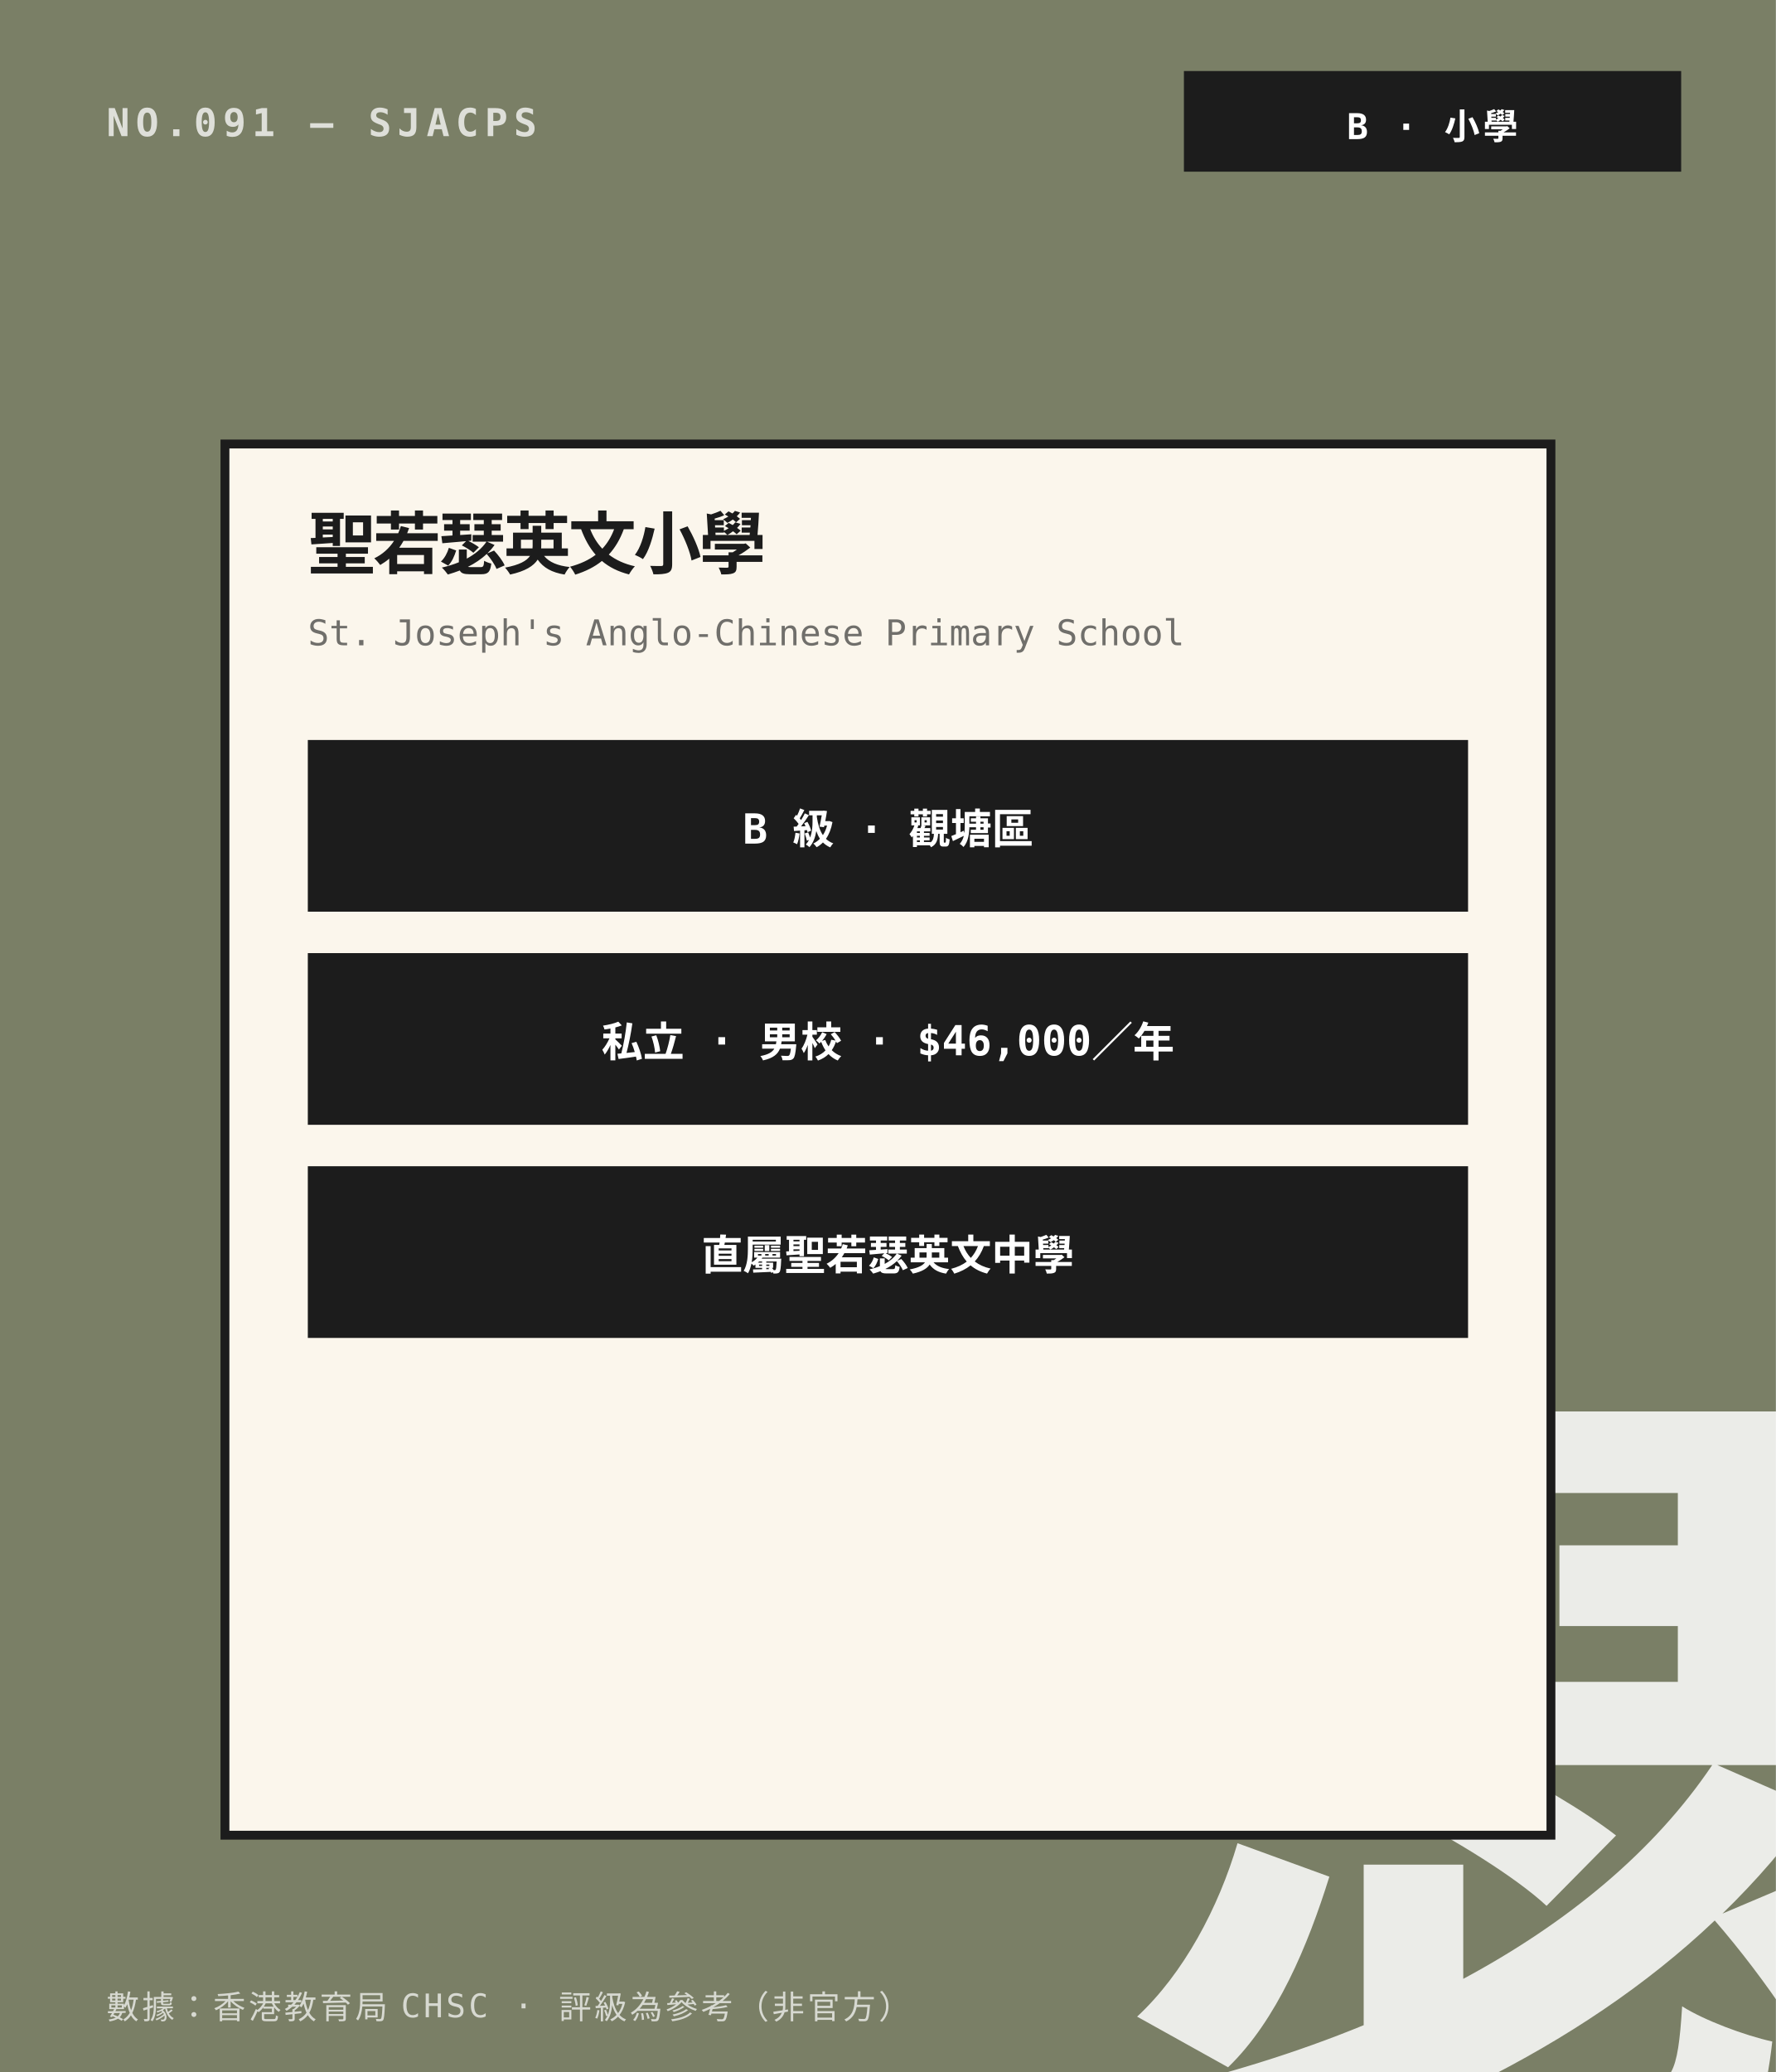
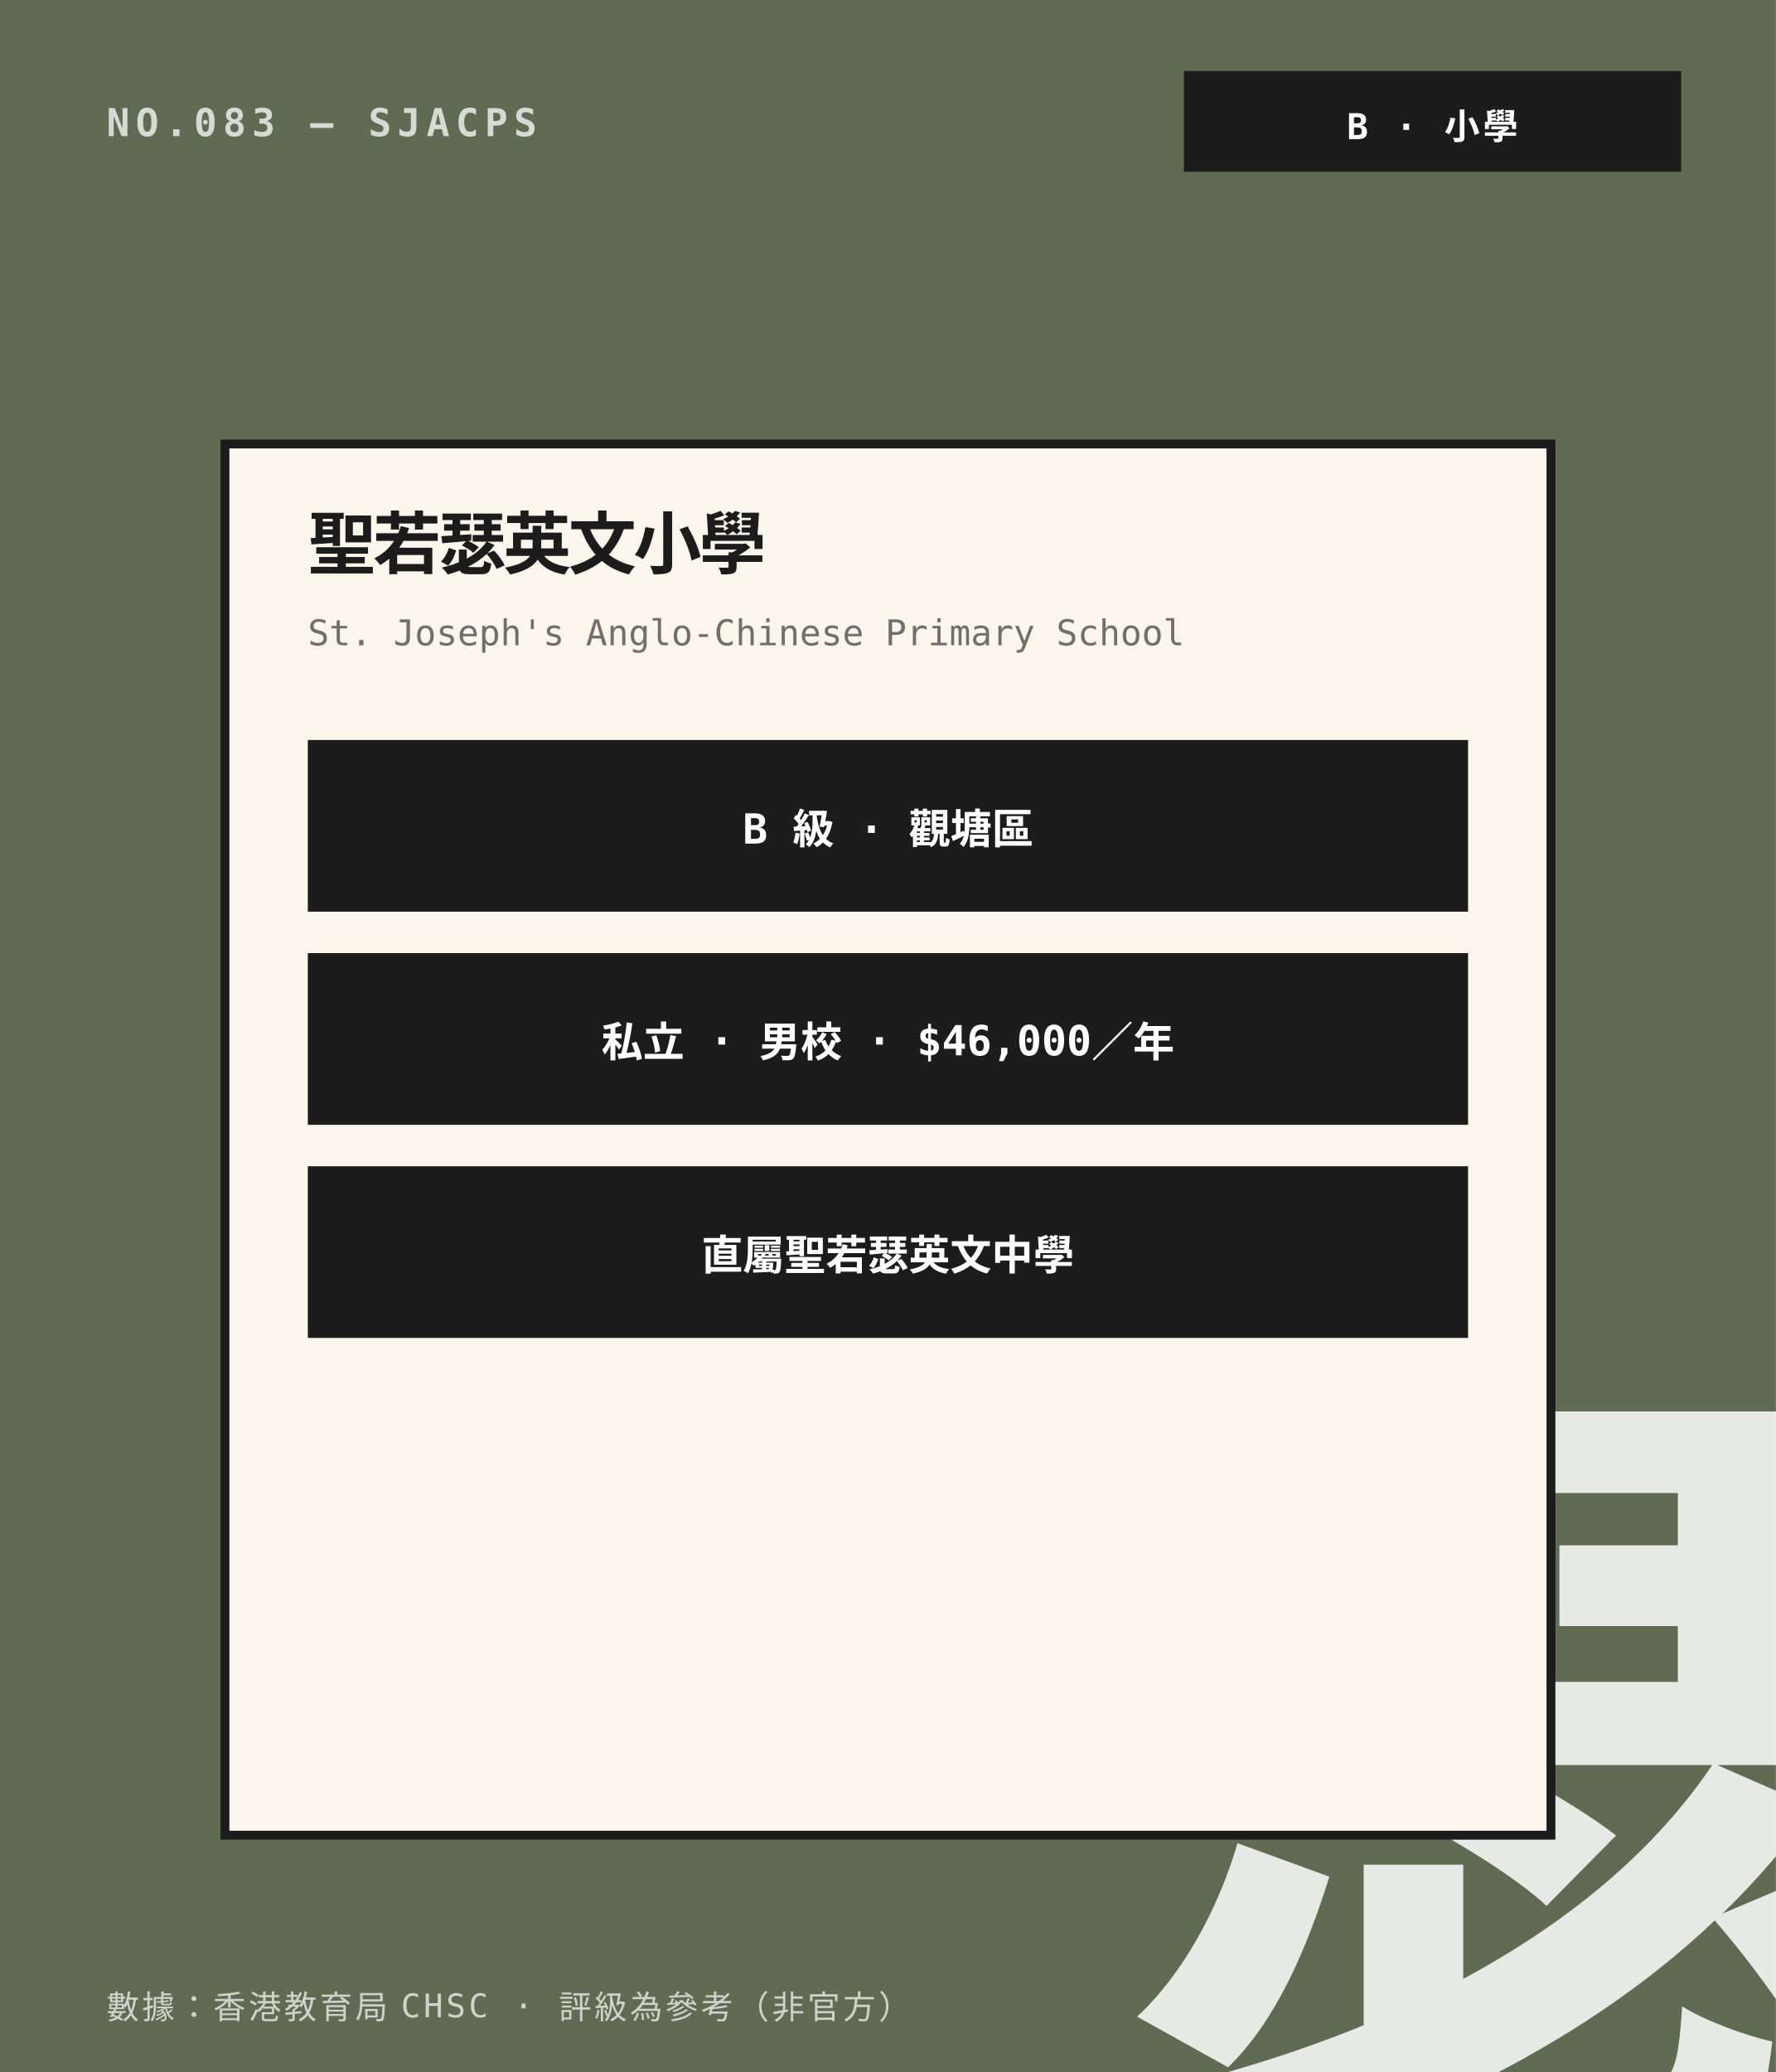
<svg xmlns="http://www.w3.org/2000/svg" width="600" height="700" viewBox="0 0 600 700">
-   <rect width="600" height="700" fill="#7A7F66" />
+   <rect width="600" height="700" fill="#5F6B52" />
  <rect x="400" y="24" width="168" height="34" fill="#1C1C1C" />
  <text x="484" y="47" text-anchor="middle" font-family="ui-monospace, Menlo, monospace" font-size="12" font-weight="800" fill="#FFFFFF" letter-spacing="1">B · 小學</text>
  <text x="372" y="710" font-family="Georgia, 'Times New Roman', serif" font-size="290" font-weight="800" fill="rgba(255,255,255,.85)" letter-spacing="-16">瑟</text>
-   <text x="36" y="46" font-family="ui-monospace, Menlo, monospace" font-size="13" font-weight="600" fill="rgba(255,255,255,.75)" letter-spacing="2">NO.091 — SJACPS</text>
+   <text x="36" y="46" font-family="ui-monospace, Menlo, monospace" font-size="13" font-weight="600" fill="rgba(255,255,255,.75)" letter-spacing="2">NO.083 — SJACPS</text>
  <rect x="76" y="150" width="448" height="470" fill="#FBF6EC" stroke="#1C1C1C" stroke-width="3" />
  <text x="104" y="192" font-family="Georgia, 'Times New Roman', serif" font-size="23" font-weight="800" fill="#1C1C1C" letter-spacing="-1">聖若瑟英文小學</text>
  <text x="104" y="218" font-family="ui-monospace, Menlo, monospace" font-size="12" fill="rgba(28,28,28,.62)">St. Joseph's Anglo-Chinese Primary School</text>
  <rect x="104" y="250" width="392" height="58" fill="#1C1C1C" />
  <text x="300" y="285" text-anchor="middle" font-family="ui-monospace, Menlo, monospace" font-size="14" font-weight="800" fill="#FFFFFF">B 級 · 觀塘區</text>
  <rect x="104" y="322" width="392" height="58" fill="#1C1C1C" />
  <text x="300" y="357" text-anchor="middle" font-family="ui-monospace, Menlo, monospace" font-size="14" font-weight="800" fill="#FFFFFF">私立 · 男校 · $46,000／年</text>
  <rect x="104" y="394" width="392" height="58" fill="#1C1C1C" />
  <text x="300" y="429" text-anchor="middle" font-family="ui-monospace, Menlo, monospace" font-size="14" font-weight="800" fill="#FFFFFF">直屬聖若瑟英文中學</text>
  <text x="36" y="682" font-family="ui-monospace, Menlo, monospace" font-size="11" fill="rgba(255,255,255,.7)" letter-spacing="1">數據：香港教育局 CHSC · 評級為參考（非官方）</text>
</svg>
